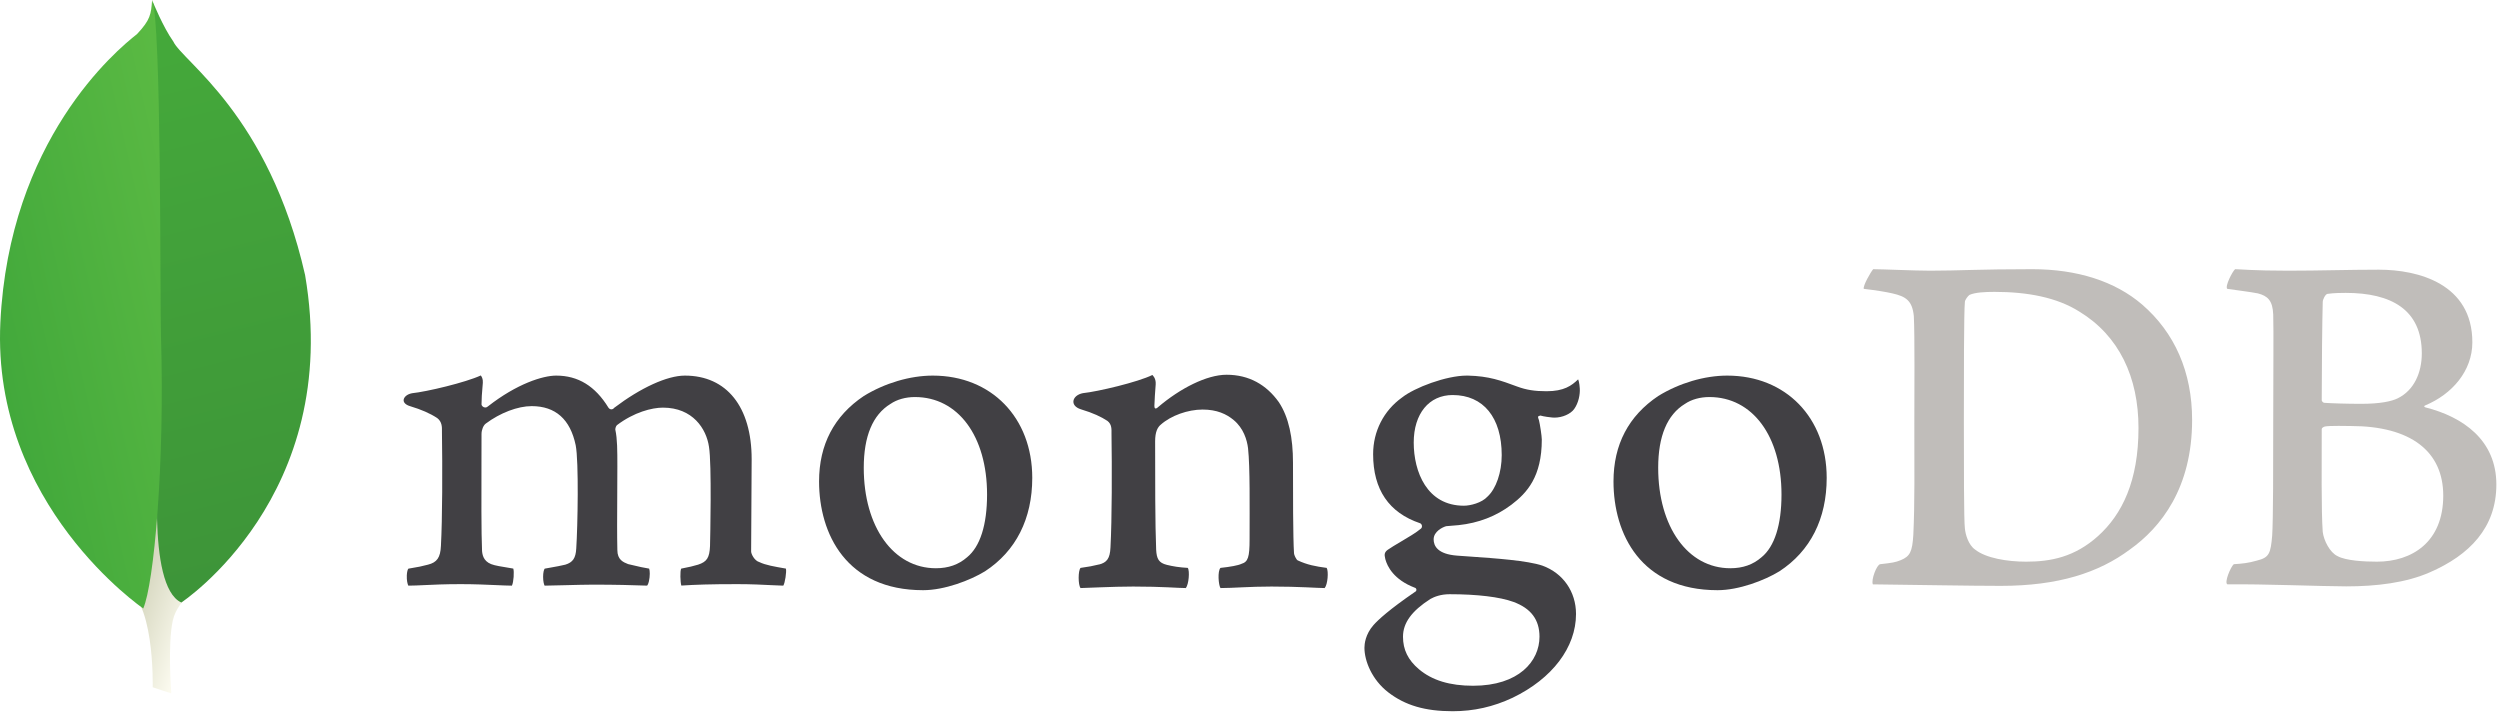
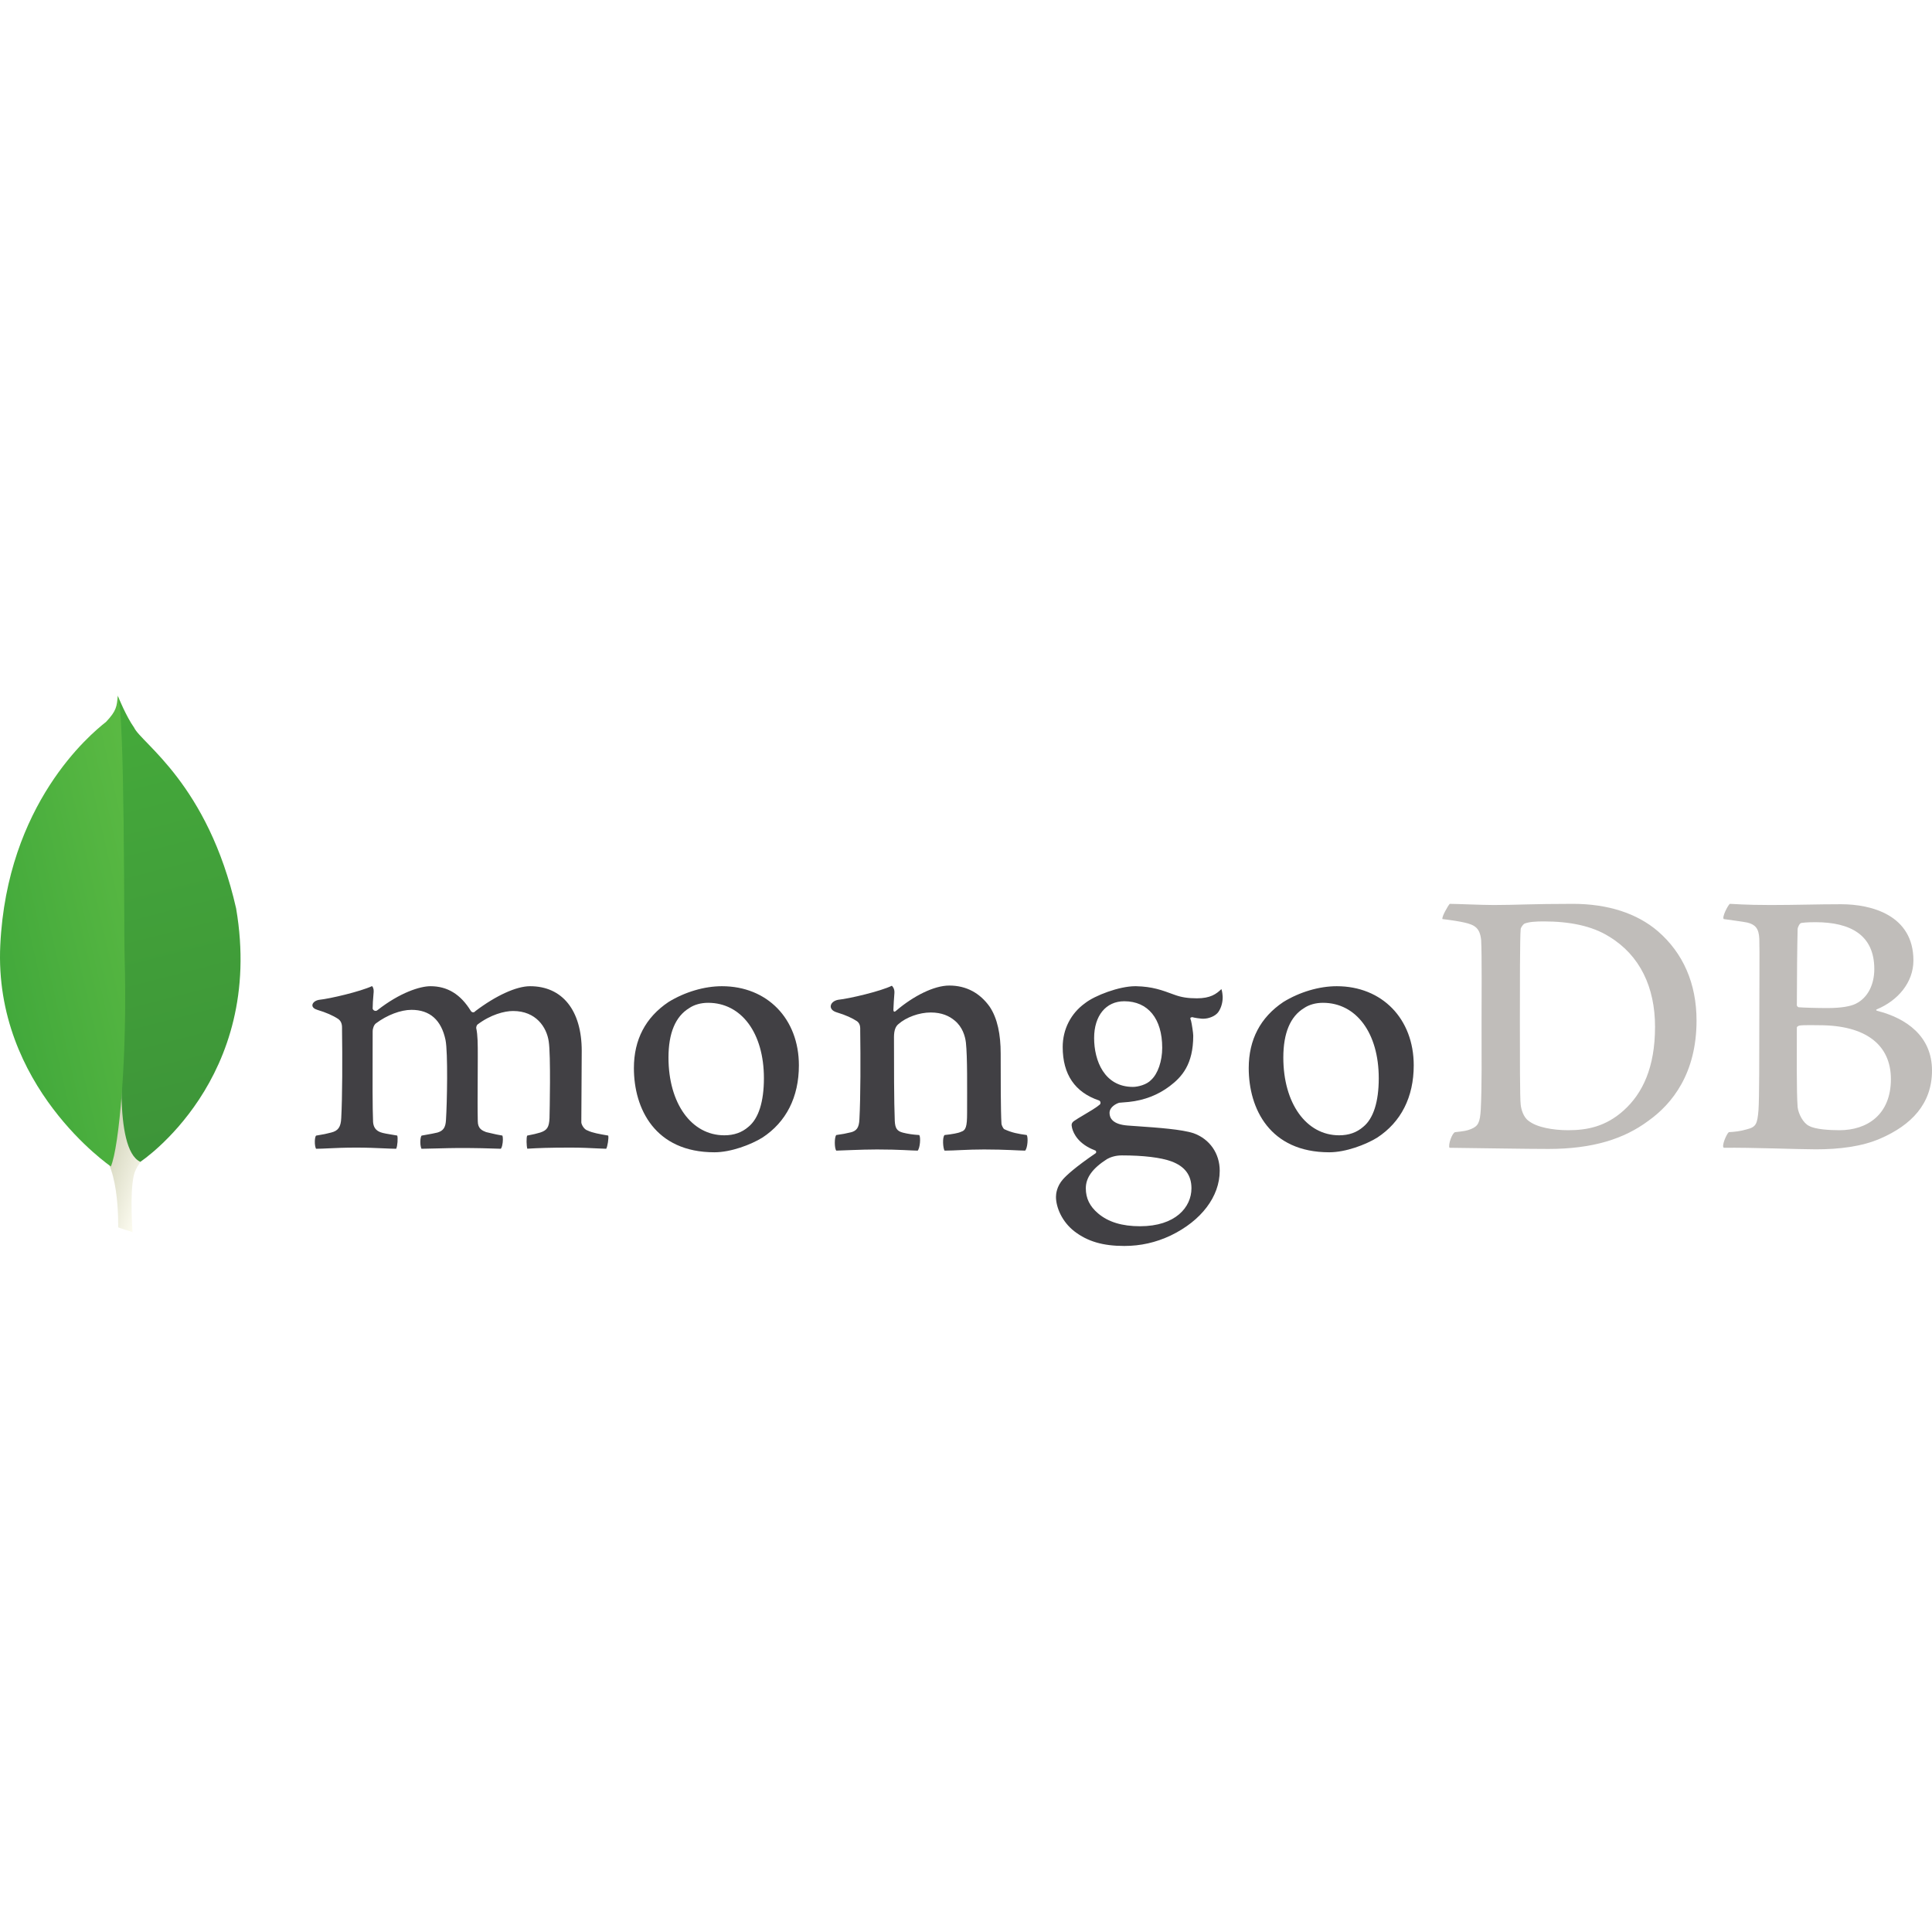
- <svg xmlns="http://www.w3.org/2000/svg" width="344" height="98" viewBox="0 0 344 98" fill="none">
-   <path d="M23.571 95.415L21.012 94.568C21.012 94.568 21.339 81.615 16.667 80.708C13.587 77.138 17.141 -71.758 28.332 80.197C28.332 80.197 24.502 82.121 23.777 85.387C23.052 88.655 23.571 95.415 23.571 95.415" fill="url(#paint0_linear_3_19)" />
-   <path d="M24.951 82.907C24.951 82.907 47.19 68.26 41.98 37.841C36.962 15.741 25.116 8.476 23.843 5.703C22.442 3.74 21.031 0.26 21.031 0.26L21.976 61.837C21.976 61.837 20.02 80.639 24.951 82.907" fill="url(#paint1_linear_3_19)" />
-   <path d="M19.71 83.725C19.71 83.725 -1.15 69.494 0.05 44.385C1.25 19.276 15.984 6.93 18.854 4.69C20.709 2.713 20.786 1.951 20.929 0C22.229 2.793 22.013 41.721 22.151 46.271C22.686 63.983 21.17 80.382 19.71 83.725Z" fill="url(#paint2_linear_3_19)" />
-   <path d="M271.774 75.62C273.249 76.8 276.199 77.286 278.8 77.286C282.173 77.286 285.475 76.66 288.707 73.747C292.008 70.762 294.257 66.183 294.257 58.897C294.257 51.889 291.587 46.199 286.107 42.868C283.015 40.925 279.011 40.162 274.444 40.162C273.109 40.162 271.774 40.232 271.001 40.578C270.79 40.717 270.368 41.272 270.368 41.551C270.228 42.799 270.228 52.305 270.228 57.925C270.228 63.685 270.228 71.734 270.368 72.706C270.44 73.538 270.86 74.995 271.774 75.62V75.62ZM257.75 37.04C258.944 37.04 263.482 37.247 265.591 37.247C269.526 37.247 272.265 37.04 279.642 37.04C285.825 37.04 291.026 38.705 294.749 41.897C299.247 45.783 301.635 51.195 301.635 57.787C301.635 67.155 297.349 72.567 293.064 75.62C288.777 78.811 283.226 80.616 275.287 80.616C271.071 80.616 263.833 80.477 257.791 80.409H257.708C257.427 79.852 258.225 77.689 258.72 77.632C260.353 77.448 260.796 77.385 261.554 77.073C262.829 76.548 263.131 75.898 263.273 73.607C263.482 69.306 263.413 64.171 263.413 58.342C263.413 54.179 263.482 46.06 263.342 43.492C263.131 41.342 262.22 40.787 260.392 40.37C259.478 40.162 258.213 39.954 256.457 39.746C256.316 39.33 257.398 37.455 257.75 37.04" fill="#C0BDBA" />
-   <path d="M320.241 40.44C319.961 40.509 319.609 41.204 319.609 41.551C319.54 44.048 319.47 50.57 319.47 55.08C319.47 55.219 319.679 55.427 319.821 55.427C320.734 55.497 322.981 55.567 324.879 55.567C327.549 55.567 329.096 55.219 329.938 54.803C332.186 53.693 333.24 51.264 333.24 48.628C333.24 42.591 329.024 40.301 322.772 40.301C322.35 40.301 321.155 40.301 320.241 40.44V40.44ZM336.191 68.196C336.191 62.089 331.695 58.62 323.473 58.62C323.122 58.62 320.522 58.55 319.89 58.69C319.679 58.758 319.47 58.897 319.47 59.036C319.47 63.408 319.398 70.416 319.609 73.191C319.75 74.371 320.594 76.037 321.647 76.522C322.772 77.147 325.3 77.286 327.057 77.286C331.905 77.286 336.191 74.579 336.191 68.196ZM307.552 37.04C308.184 37.04 310.055 37.247 314.832 37.247C319.329 37.247 322.981 37.109 327.338 37.109C332.748 37.109 340.195 39.052 340.195 47.101C340.195 51.056 337.386 54.248 333.732 55.775C333.521 55.844 333.521 55.983 333.732 56.053C338.932 57.37 343.499 60.562 343.499 66.669C343.499 72.636 339.775 76.384 334.365 78.743C331.062 80.199 326.988 80.685 322.841 80.685C319.679 80.685 311.207 80.338 306.499 80.409C306.006 80.199 306.95 77.979 307.37 77.632C308.495 77.563 309.362 77.482 310.557 77.135C312.242 76.719 312.442 76.175 312.653 73.677C312.795 71.527 312.795 63.824 312.795 58.342C312.795 50.848 312.864 45.783 312.795 43.285C312.723 41.342 312.021 40.717 310.686 40.37C309.633 40.162 307.877 39.954 306.471 39.746C306.119 39.399 307.201 37.317 307.552 37.04Z" fill="#C0BDBA" />
-   <path d="M56.191 80.586C56.074 80.399 55.95 79.847 55.976 79.183C55.996 78.678 56.096 78.357 56.191 78.248C57.516 78.038 58.143 77.897 58.888 77.698C60.13 77.39 60.598 76.719 60.671 75.13C60.875 71.388 60.887 64.37 60.812 59.435L60.813 59.29C60.819 58.76 60.827 58.036 60.162 57.526C59.188 56.884 57.973 56.353 56.436 55.892C55.848 55.718 55.522 55.408 55.54 55.047C55.558 54.699 55.927 54.257 56.694 54.109C58.728 53.899 64.063 52.629 66.156 51.663C66.28 51.814 66.476 52.14 66.438 52.661C66.422 52.879 66.403 53.108 66.384 53.345C66.324 54.043 66.257 54.833 66.257 55.622C66.257 55.854 66.509 56.074 66.776 56.074C66.912 56.074 67.037 56.021 67.139 55.92C71.129 52.798 74.697 51.683 76.534 51.683C79.552 51.683 81.901 53.124 83.716 56.086C83.823 56.243 83.966 56.326 84.125 56.326C84.277 56.326 84.421 56.247 84.506 56.121C88.174 53.342 91.81 51.683 94.24 51.683C99.992 51.683 103.428 55.984 103.428 63.186C103.428 65.255 103.406 67.878 103.388 70.327C103.371 72.475 103.356 74.489 103.356 75.883C103.356 76.221 103.808 77.158 104.49 77.345C105.331 77.754 106.546 77.963 108.081 78.228L108.14 78.237C108.257 78.65 108.012 80.256 107.778 80.585C107.398 80.582 106.87 80.554 106.213 80.521C105.019 80.46 103.382 80.377 101.477 80.377C97.655 80.377 95.658 80.452 93.75 80.575C93.607 80.099 93.557 78.562 93.732 78.242C94.844 78.034 95.394 77.893 96.062 77.696C97.278 77.295 97.629 76.744 97.699 75.13C97.728 73.982 97.948 63.882 97.557 61.484C97.196 58.999 95.321 56.09 91.219 56.09C89.698 56.09 87.24 56.722 84.896 58.497C84.751 58.638 84.667 58.912 84.667 59.092L84.672 59.138C84.948 60.433 84.948 61.943 84.948 64.227C84.948 65.529 84.939 66.91 84.932 68.281C84.916 71.066 84.901 73.695 84.948 75.681C84.948 77.036 85.767 77.359 86.427 77.62C86.784 77.699 87.069 77.767 87.353 77.835C87.906 77.968 88.477 78.105 89.323 78.241C89.438 78.508 89.449 79.305 89.29 79.987C89.201 80.363 89.099 80.529 89.046 80.583C86.92 80.51 84.739 80.447 81.593 80.447C80.639 80.447 79.082 80.488 77.708 80.524C76.595 80.554 75.54 80.583 74.941 80.586C74.854 80.448 74.732 80.009 74.732 79.376C74.732 78.788 74.841 78.373 74.952 78.245C75.247 78.19 75.528 78.141 75.797 78.093C76.535 77.962 77.172 77.849 77.784 77.699C78.825 77.382 79.216 76.803 79.292 75.481C79.495 72.393 79.654 63.497 79.216 61.269C78.472 57.694 76.434 55.883 73.161 55.883C71.243 55.883 68.821 56.805 66.84 58.288C66.508 58.532 66.257 59.148 66.257 59.716C66.257 60.775 66.254 62.037 66.25 63.389C66.236 67.857 66.221 73.418 66.33 75.824C66.396 76.564 66.654 77.444 68.05 77.769C68.355 77.854 68.883 77.942 69.494 78.043C69.846 78.102 70.231 78.166 70.627 78.237C70.769 78.619 70.682 80.119 70.438 80.586C69.828 80.582 69.077 80.547 68.215 80.509C66.898 80.451 65.261 80.377 63.395 80.377C61.199 80.377 59.67 80.451 58.442 80.509C57.618 80.547 56.904 80.582 56.191 80.586Z" fill="#414044" />
-   <path d="M125.896 54.633C124.617 54.633 123.423 54.968 122.535 55.576C120.095 57.058 118.853 60.018 118.853 64.365C118.853 72.506 122.934 78.19 128.776 78.19C130.5 78.19 131.905 77.696 133.073 76.677C134.868 75.214 135.82 72.226 135.82 68.042C135.82 60.022 131.832 54.633 125.896 54.633ZM127.021 81.21C116.465 81.21 112.704 73.476 112.704 66.239C112.704 61.183 114.773 57.23 118.857 54.491C121.76 52.709 125.225 51.683 128.356 51.683C136.412 51.683 142.039 57.469 142.039 65.753C142.039 71.386 139.79 75.832 135.537 78.61C133.497 79.86 129.958 81.21 127.021 81.21" fill="#414044" />
-   <path d="M235.211 54.633C233.93 54.633 232.735 54.968 231.848 55.576C229.409 57.058 228.167 60.017 228.167 64.365C228.167 72.506 232.246 78.19 238.09 78.19C239.814 78.19 241.219 77.696 242.387 76.676C244.181 75.214 245.134 72.226 245.134 68.043C245.134 60.022 241.146 54.633 235.211 54.633V54.633ZM236.335 81.21C225.778 81.21 222.017 73.476 222.017 66.239C222.017 61.182 224.088 57.229 228.172 54.49C231.074 52.708 234.539 51.683 237.669 51.683C245.726 51.683 251.353 57.47 251.353 65.753C251.353 71.387 249.104 75.832 244.851 78.609C242.811 79.86 239.273 81.21 236.335 81.21Z" fill="#414044" />
-   <path d="M199.885 54.357C196.631 54.357 194.528 56.923 194.528 60.896C194.528 64.905 196.337 69.586 201.432 69.586C202.307 69.586 203.893 69.198 204.679 68.332C205.863 67.246 206.636 65.001 206.636 62.63C206.636 57.449 204.112 54.357 199.885 54.357ZM199.465 81.764C198.242 81.764 197.353 82.12 196.822 82.418C194.246 84.067 193.052 85.714 193.052 87.61C193.052 89.399 193.748 90.82 195.241 92.083C197.049 93.613 199.488 94.359 202.696 94.359C209.005 94.359 211.834 90.969 211.834 87.61C211.834 85.273 210.66 83.706 208.244 82.82C206.382 82.14 203.272 81.764 199.465 81.764V81.764ZM199.885 97.864C196.096 97.864 193.365 97.065 191.032 95.272C188.763 93.523 187.747 90.929 187.747 89.136C187.747 88.621 187.869 87.288 188.99 86.015C189.651 85.266 191.18 83.863 194.713 81.436C194.821 81.395 194.897 81.288 194.897 81.158C194.897 81.013 194.803 80.896 194.675 80.869C191.763 79.755 190.885 77.928 190.62 76.936C190.616 76.901 190.604 76.844 190.591 76.783C190.508 76.394 190.43 76.027 190.956 75.649C191.364 75.359 192.019 74.971 192.712 74.562C193.736 73.958 194.896 73.274 195.538 72.724C195.64 72.625 195.681 72.479 195.657 72.334C195.632 72.187 195.547 72.066 195.421 72.004C191.112 70.558 188.942 67.36 188.942 62.491C188.942 59.348 190.393 56.506 192.922 54.695C194.656 53.326 199.006 51.682 201.824 51.682L201.988 51.683C204.888 51.752 206.522 52.358 208.784 53.195C210.012 53.649 211.175 53.834 212.801 53.834C215.202 53.834 216.25 53.074 217.149 52.201C217.201 52.309 217.324 52.652 217.378 53.442C217.435 54.248 217.215 55.441 216.598 56.293C216.107 56.972 214.97 57.465 213.897 57.465C213.789 57.465 213.683 57.46 213.581 57.449C212.476 57.341 211.957 57.18 211.951 57.177L211.681 57.271C211.595 57.396 211.651 57.535 211.721 57.71C211.738 57.752 211.755 57.792 211.761 57.818C211.902 58.38 212.152 60.02 212.152 60.479C212.152 65.586 210.135 67.813 207.956 69.46C205.876 71.027 203.444 71.97 200.704 72.259H200.702C200.646 72.259 200.386 72.283 199.863 72.329C199.525 72.36 199.105 72.398 199.043 72.398L198.981 72.406C198.505 72.54 197.269 73.127 197.269 74.219C197.269 75.128 197.83 76.254 200.501 76.455C201.042 76.496 201.623 76.536 202.23 76.578C205.757 76.823 210.161 77.129 212.234 77.831C215.086 78.869 216.86 81.42 216.86 84.488C216.86 89.071 213.598 93.38 208.135 96.012C205.485 97.258 202.794 97.864 199.885 97.864" fill="#414044" />
-   <path d="M182.553 78.142C181.008 77.934 179.883 77.725 178.549 77.101C178.338 76.962 178.056 76.338 178.056 76.129C177.915 73.978 177.915 67.733 177.915 63.64C177.915 60.309 177.354 57.395 175.949 55.312C174.262 52.953 171.874 51.565 168.782 51.565C166.042 51.565 162.388 53.439 159.368 56.006C159.297 56.076 158.833 56.516 158.843 55.832C158.853 55.15 158.959 53.761 159.023 52.886C159.087 52.012 158.562 51.6 158.562 51.6C156.595 52.571 151.055 53.887 149.009 54.098C147.513 54.386 147.136 55.822 148.729 56.318C148.729 56.321 148.744 56.323 148.753 56.326C150.419 56.827 151.541 57.362 152.379 57.914C153.012 58.4 152.942 59.094 152.942 59.649C153.012 64.298 153.012 71.446 152.801 75.331C152.731 76.858 152.309 77.412 151.184 77.691L151.287 77.656C150.444 77.863 149.741 78.003 148.688 78.142C148.336 78.488 148.336 80.5 148.687 80.917C149.39 80.917 152.974 80.709 155.924 80.709C159.999 80.709 162.107 80.917 163.161 80.917C163.582 80.431 163.723 78.557 163.442 78.142C162.247 78.072 161.404 77.934 160.561 77.725C159.437 77.448 159.156 76.893 159.087 75.643C158.946 72.382 158.946 65.444 158.946 60.725C158.946 59.406 159.297 58.782 159.719 58.435C161.123 57.185 163.442 56.354 165.48 56.354C167.447 56.354 168.782 56.978 169.766 57.81C171.101 58.921 171.592 60.516 171.733 61.696C172.014 64.334 171.943 69.607 171.943 74.186C171.943 76.685 171.733 77.309 170.82 77.586C170.398 77.795 169.274 78.003 167.939 78.142C167.518 78.557 167.658 80.5 167.939 80.917C169.766 80.917 171.874 80.709 174.965 80.709C178.83 80.709 181.288 80.917 182.272 80.917C182.693 80.431 182.833 78.627 182.553 78.142" fill="#414044" />
+ <svg xmlns="http://www.w3.org/2000/svg" width="200" height="200" viewBox="0 0 200 200" fill="none">
+   <path d="M13.724 127.555L12.234 127.062C12.234 127.062 12.424 119.52 9.704 118.992C7.911 116.913 9.98 30.219 16.496 118.694C16.496 118.694 14.266 119.814 13.844 121.716C13.422 123.619 13.724 127.555 13.724 127.555" fill="url(#paint0_linear_5_51)" />
+   <path d="M14.527 120.272C14.527 120.272 27.476 111.744 24.442 94.033C21.521 81.165 14.624 76.935 13.882 75.32C13.067 74.178 12.245 72.151 12.245 72.151L12.795 108.004C12.795 108.004 11.656 118.952 14.527 120.272" fill="url(#paint1_linear_5_51)" />
+   <path d="M11.476 120.748C11.476 120.748 -0.67 112.462 0.029 97.843C0.728 83.223 9.306 76.035 10.977 74.731C12.058 73.58 12.102 73.136 12.186 72C12.943 73.626 12.817 96.292 12.897 98.941C13.209 109.254 12.326 118.802 11.476 120.748Z" fill="url(#paint2_linear_5_51)" />
+   <path d="M158.239 116.029C159.097 116.716 160.815 116.999 162.329 116.999C164.293 116.999 166.216 116.635 168.098 114.939C170.02 113.201 171.329 110.535 171.329 106.292C171.329 102.212 169.775 98.899 166.584 96.96C164.784 95.828 162.452 95.384 159.793 95.384C159.016 95.384 158.239 95.425 157.789 95.626C157.666 95.707 157.42 96.03 157.42 96.193C157.338 96.919 157.338 102.454 157.338 105.726C157.338 109.08 157.338 113.767 157.42 114.333C157.462 114.817 157.706 115.665 158.239 116.029V116.029ZM150.073 93.566C150.768 93.566 153.411 93.687 154.639 93.687C156.93 93.687 158.524 93.566 162.82 93.566C166.42 93.566 169.448 94.536 171.616 96.394C174.235 98.657 175.625 101.808 175.625 105.646C175.625 111.101 173.129 114.252 170.635 116.029C168.138 117.887 164.906 118.938 160.284 118.938C157.829 118.938 153.615 118.857 150.097 118.818H150.049C149.885 118.493 150.35 117.234 150.638 117.201C151.589 117.094 151.847 117.057 152.288 116.875C153.03 116.57 153.206 116.191 153.289 114.857C153.411 112.353 153.37 109.363 153.37 105.969C153.37 103.545 153.411 98.818 153.329 97.323C153.206 96.071 152.676 95.748 151.611 95.505C151.079 95.384 150.343 95.263 149.32 95.142C149.238 94.9 149.868 93.808 150.073 93.566" fill="#C0BDBA" />
+   <path d="M186.458 95.546C186.295 95.586 186.09 95.991 186.09 96.193C186.05 97.647 186.009 101.444 186.009 104.07C186.009 104.151 186.131 104.272 186.214 104.272C186.745 104.313 188.054 104.354 189.159 104.354C190.713 104.354 191.614 104.151 192.104 103.909C193.413 103.262 194.027 101.848 194.027 100.313C194.027 96.798 191.572 95.465 187.932 95.465C187.686 95.465 186.99 95.465 186.458 95.546V95.546ZM195.745 111.707C195.745 108.151 193.127 106.131 188.34 106.131C188.136 106.131 186.622 106.09 186.254 106.172C186.131 106.211 186.009 106.292 186.009 106.373C186.009 108.919 185.967 112.999 186.09 114.615C186.172 115.302 186.664 116.272 187.277 116.554C187.932 116.918 189.404 116.999 190.427 116.999C193.249 116.999 195.745 115.423 195.745 111.707ZM179.07 93.566C179.438 93.566 180.527 93.687 183.309 93.687C185.927 93.687 188.054 93.606 190.59 93.606C193.74 93.606 198.076 94.738 198.076 99.424C198.076 101.727 196.441 103.586 194.313 104.475C194.19 104.515 194.19 104.596 194.313 104.637C197.341 105.403 200 107.262 200 110.818C200 114.292 197.832 116.474 194.682 117.848C192.759 118.695 190.387 118.978 187.972 118.978C186.131 118.978 181.198 118.776 178.457 118.818C178.17 118.695 178.72 117.403 178.964 117.201C179.619 117.161 180.124 117.113 180.82 116.911C181.801 116.669 181.917 116.352 182.04 114.898C182.123 113.646 182.123 109.161 182.123 105.969C182.123 101.606 182.163 98.657 182.123 97.202C182.081 96.071 181.672 95.707 180.895 95.505C180.282 95.384 179.259 95.263 178.441 95.142C178.236 94.94 178.866 93.728 179.07 93.566Z" fill="#C0BDBA" />
+   <path d="M32.717 118.921C32.649 118.812 32.576 118.49 32.592 118.104C32.603 117.81 32.661 117.623 32.717 117.559C33.488 117.437 33.853 117.355 34.287 117.239C35.01 117.06 35.283 116.669 35.325 115.744C35.444 113.565 35.451 109.479 35.407 106.606L35.408 106.521C35.411 106.213 35.416 105.791 35.029 105.494C34.462 105.12 33.754 104.811 32.859 104.543C32.517 104.441 32.327 104.261 32.338 104.051C32.348 103.848 32.563 103.591 33.01 103.505C34.194 103.382 37.3 102.643 38.519 102.08C38.591 102.168 38.705 102.358 38.683 102.662C38.674 102.788 38.663 102.922 38.652 103.06C38.617 103.466 38.578 103.926 38.578 104.386C38.578 104.521 38.724 104.649 38.88 104.649C38.959 104.649 39.032 104.618 39.091 104.559C41.414 102.741 43.492 102.092 44.561 102.092C46.319 102.092 47.686 102.931 48.743 104.656C48.805 104.747 48.889 104.795 48.981 104.795C49.07 104.795 49.154 104.749 49.203 104.676C51.339 103.058 53.456 102.092 54.871 102.092C58.22 102.092 60.22 104.596 60.22 108.79C60.22 109.994 60.207 111.522 60.197 112.947C60.187 114.198 60.178 115.371 60.178 116.182C60.178 116.379 60.441 116.925 60.839 117.034C61.328 117.272 62.036 117.393 62.929 117.548L62.964 117.553C63.032 117.793 62.889 118.729 62.753 118.92C62.532 118.918 62.224 118.902 61.842 118.883C61.147 118.847 60.193 118.799 59.084 118.799C56.859 118.799 55.696 118.843 54.585 118.914C54.502 118.637 54.473 117.742 54.575 117.556C55.222 117.435 55.542 117.353 55.931 117.238C56.639 117.005 56.844 116.684 56.885 115.744C56.901 115.076 57.029 109.195 56.802 107.799C56.592 106.352 55.5 104.658 53.112 104.658C52.226 104.658 50.795 105.026 49.43 106.06C49.346 106.142 49.297 106.301 49.297 106.406L49.3 106.433C49.46 107.187 49.46 108.066 49.46 109.396C49.46 110.154 49.455 110.958 49.451 111.756C49.442 113.378 49.433 114.908 49.46 116.065C49.46 116.854 49.937 117.042 50.322 117.194C50.529 117.24 50.695 117.279 50.861 117.319C51.183 117.396 51.515 117.476 52.008 117.555C52.075 117.711 52.081 118.175 51.988 118.572C51.937 118.791 51.877 118.887 51.846 118.919C50.608 118.876 49.339 118.84 47.507 118.84C46.952 118.84 46.045 118.864 45.245 118.885C44.597 118.902 43.983 118.919 43.634 118.921C43.583 118.84 43.512 118.585 43.512 118.216C43.512 117.874 43.576 117.632 43.64 117.558C43.812 117.526 43.976 117.497 44.132 117.469C44.562 117.393 44.933 117.327 45.289 117.24C45.895 117.055 46.123 116.718 46.167 115.948C46.285 114.15 46.378 108.971 46.123 107.673C45.69 105.592 44.503 104.538 42.597 104.538C41.481 104.538 40.071 105.074 38.917 105.938C38.724 106.08 38.578 106.439 38.578 106.769C38.578 107.386 38.576 108.121 38.574 108.908C38.565 111.509 38.557 114.747 38.62 116.148C38.659 116.579 38.809 117.091 39.622 117.281C39.799 117.33 40.107 117.381 40.462 117.44C40.667 117.474 40.892 117.512 41.122 117.553C41.205 117.775 41.154 118.649 41.012 118.921C40.657 118.918 40.22 118.898 39.718 118.876C38.951 118.842 37.998 118.799 36.911 118.799C35.633 118.799 34.742 118.842 34.027 118.876C33.548 118.898 33.132 118.918 32.717 118.921Z" fill="#414044" />
+   <path d="M73.302 103.81C72.557 103.81 71.862 104.005 71.345 104.359C69.924 105.222 69.201 106.945 69.201 109.476C69.201 114.216 71.577 117.526 74.979 117.526C75.983 117.526 76.801 117.238 77.481 116.645C78.526 115.793 79.08 114.053 79.08 111.617C79.08 106.947 76.758 103.81 73.302 103.81ZM73.957 119.284C67.811 119.284 65.621 114.781 65.621 110.567C65.621 107.623 66.826 105.322 69.204 103.727C70.894 102.689 72.911 102.092 74.734 102.092C79.425 102.092 82.701 105.461 82.701 110.284C82.701 113.564 81.392 116.153 78.915 117.77C77.728 118.498 75.667 119.284 73.957 119.284" fill="#414044" />
+   <path d="M136.95 103.81C136.204 103.81 135.508 104.005 134.992 104.359C133.572 105.222 132.849 106.945 132.849 109.476C132.849 114.216 135.224 117.526 138.626 117.526C139.63 117.526 140.448 117.238 141.128 116.644C142.173 115.793 142.728 114.053 142.728 111.618C142.728 106.947 140.406 103.81 136.95 103.81V103.81ZM137.604 119.284C131.458 119.284 129.268 114.781 129.268 110.567C129.268 107.623 130.474 105.321 132.852 103.726C134.541 102.689 136.559 102.092 138.381 102.092C143.072 102.092 146.349 105.462 146.349 110.284C146.349 113.565 145.039 116.153 142.563 117.77C141.375 118.498 139.315 119.284 137.604 119.284Z" fill="#414044" />
+   <path d="M116.382 103.649C114.487 103.649 113.263 105.143 113.263 107.456C113.263 109.791 114.316 112.516 117.282 112.516C117.792 112.516 118.715 112.29 119.173 111.786C119.862 111.154 120.312 109.846 120.312 108.466C120.312 105.449 118.843 103.649 116.382 103.649ZM116.137 119.607C115.425 119.607 114.907 119.814 114.598 119.987C113.098 120.947 112.403 121.906 112.403 123.01C112.403 124.052 112.808 124.879 113.678 125.615C114.73 126.506 116.151 126.94 118.018 126.94C121.692 126.94 123.339 124.966 123.339 123.01C123.339 121.65 122.655 120.737 121.249 120.221C120.165 119.825 118.354 119.607 116.137 119.607V119.607ZM116.382 128.981C114.176 128.981 112.585 128.515 111.227 127.472C109.906 126.453 109.314 124.943 109.314 123.899C109.314 123.599 109.385 122.823 110.038 122.082C110.423 121.646 111.313 120.829 113.37 119.416C113.433 119.392 113.477 119.329 113.477 119.254C113.477 119.169 113.423 119.101 113.348 119.085C111.653 118.437 111.141 117.373 110.987 116.795C110.985 116.775 110.978 116.742 110.97 116.706C110.922 116.48 110.877 116.266 111.183 116.046C111.42 115.877 111.802 115.651 112.205 115.413C112.801 115.062 113.477 114.663 113.851 114.343C113.91 114.285 113.934 114.2 113.92 114.116C113.905 114.03 113.856 113.96 113.783 113.924C111.274 113.082 110.01 111.22 110.01 108.385C110.01 106.555 110.855 104.9 112.328 103.846C113.337 103.049 115.87 102.092 117.511 102.092L117.606 102.092C119.295 102.132 120.246 102.485 121.563 102.972C122.278 103.237 122.955 103.345 123.902 103.345C125.3 103.345 125.91 102.902 126.434 102.394C126.464 102.457 126.535 102.656 126.567 103.116C126.6 103.586 126.472 104.28 126.113 104.776C125.827 105.172 125.165 105.459 124.54 105.459C124.477 105.459 124.415 105.456 124.356 105.449C123.713 105.386 123.411 105.293 123.407 105.291L123.25 105.346C123.2 105.418 123.232 105.499 123.273 105.601C123.283 105.626 123.293 105.649 123.296 105.664C123.378 105.991 123.524 106.946 123.524 107.214C123.524 110.187 122.35 111.484 121.081 112.443C119.87 113.355 118.454 113.904 116.859 114.072H116.857C116.825 114.072 116.673 114.086 116.369 114.113C116.172 114.131 115.928 114.153 115.891 114.153L115.855 114.158C115.578 114.236 114.859 114.578 114.859 115.214C114.859 115.743 115.185 116.398 116.74 116.515C117.055 116.539 117.394 116.563 117.747 116.587C119.801 116.73 122.365 116.908 123.572 117.317C125.232 117.921 126.265 119.406 126.265 121.193C126.265 123.861 124.366 126.37 121.185 127.902C119.642 128.628 118.075 128.981 116.382 128.981" fill="#414044" />
+   <path d="M106.29 117.498C105.391 117.377 104.736 117.255 103.959 116.892C103.836 116.811 103.672 116.447 103.672 116.326C103.59 115.073 103.59 111.437 103.59 109.054C103.59 107.115 103.263 105.418 102.445 104.205C101.463 102.832 100.072 102.023 98.272 102.023C96.677 102.023 94.549 103.115 92.791 104.609C92.75 104.65 92.479 104.906 92.485 104.508C92.491 104.111 92.553 103.302 92.59 102.793C92.627 102.284 92.322 102.044 92.322 102.044C91.176 102.609 87.951 103.375 86.76 103.498C85.888 103.666 85.669 104.502 86.596 104.791C86.596 104.793 86.605 104.794 86.61 104.795C87.58 105.087 88.234 105.399 88.722 105.72C89.09 106.003 89.049 106.407 89.049 106.73C89.09 109.437 89.09 113.599 88.967 115.861C88.927 116.75 88.681 117.073 88.026 117.235L88.086 117.215C87.595 117.335 87.186 117.417 86.573 117.498C86.368 117.699 86.368 118.871 86.572 119.113C86.981 119.113 89.068 118.992 90.786 118.992C93.158 118.992 94.386 119.113 94.999 119.113C95.245 118.83 95.327 117.739 95.163 117.498C94.467 117.457 93.976 117.377 93.486 117.255C92.831 117.094 92.668 116.77 92.627 116.043C92.545 114.144 92.545 110.104 92.545 107.357C92.545 106.589 92.75 106.225 92.995 106.023C93.813 105.296 95.163 104.812 96.35 104.812C97.495 104.812 98.272 105.175 98.845 105.66C99.622 106.306 99.908 107.235 99.99 107.922C100.154 109.458 100.113 112.528 100.113 115.194C100.113 116.649 99.99 117.013 99.459 117.174C99.213 117.296 98.559 117.417 97.781 117.498C97.536 117.739 97.618 118.871 97.781 119.113C98.845 119.113 100.072 118.992 101.872 118.992C104.123 118.992 105.554 119.113 106.127 119.113C106.372 118.83 106.453 117.78 106.29 117.498" fill="#414044" />
  <defs>
-     <linearGradient id="paint0_linear_3_19" x1="6.643" y1="48.662" x2="36.061" y2="58.587" gradientUnits="userSpaceOnUse">
+     <linearGradient id="paint0_linear_5_51" x1="3.868" y1="100.333" x2="20.996" y2="106.112" gradientUnits="userSpaceOnUse">
      <stop stop-color="#929669" />
      <stop offset="0.23" stop-color="#929669" />
      <stop offset="1" stop-color="#FDFCF1" />
    </linearGradient>
-     <linearGradient id="paint1_linear_3_19" x1="17.42" y1="0.84" x2="38.02" y2="80.811" gradientUnits="userSpaceOnUse">
+     <linearGradient id="paint1_linear_5_51" x1="10.143" y1="72.489" x2="22.137" y2="119.052" gradientUnits="userSpaceOnUse">
      <stop stop-color="#45AA3A" />
      <stop offset="1" stop-color="#3D9439" />
    </linearGradient>
-     <linearGradient id="paint2_linear_3_19" x1="-2.143" y1="46.966" x2="33.913" y2="38.774" gradientUnits="userSpaceOnUse">
+     <linearGradient id="paint2_linear_5_51" x1="-1.248" y1="99.346" x2="19.745" y2="94.576" gradientUnits="userSpaceOnUse">
      <stop stop-color="#41A83B" />
      <stop offset="1" stop-color="#5EBC44" />
    </linearGradient>
  </defs>
</svg>
